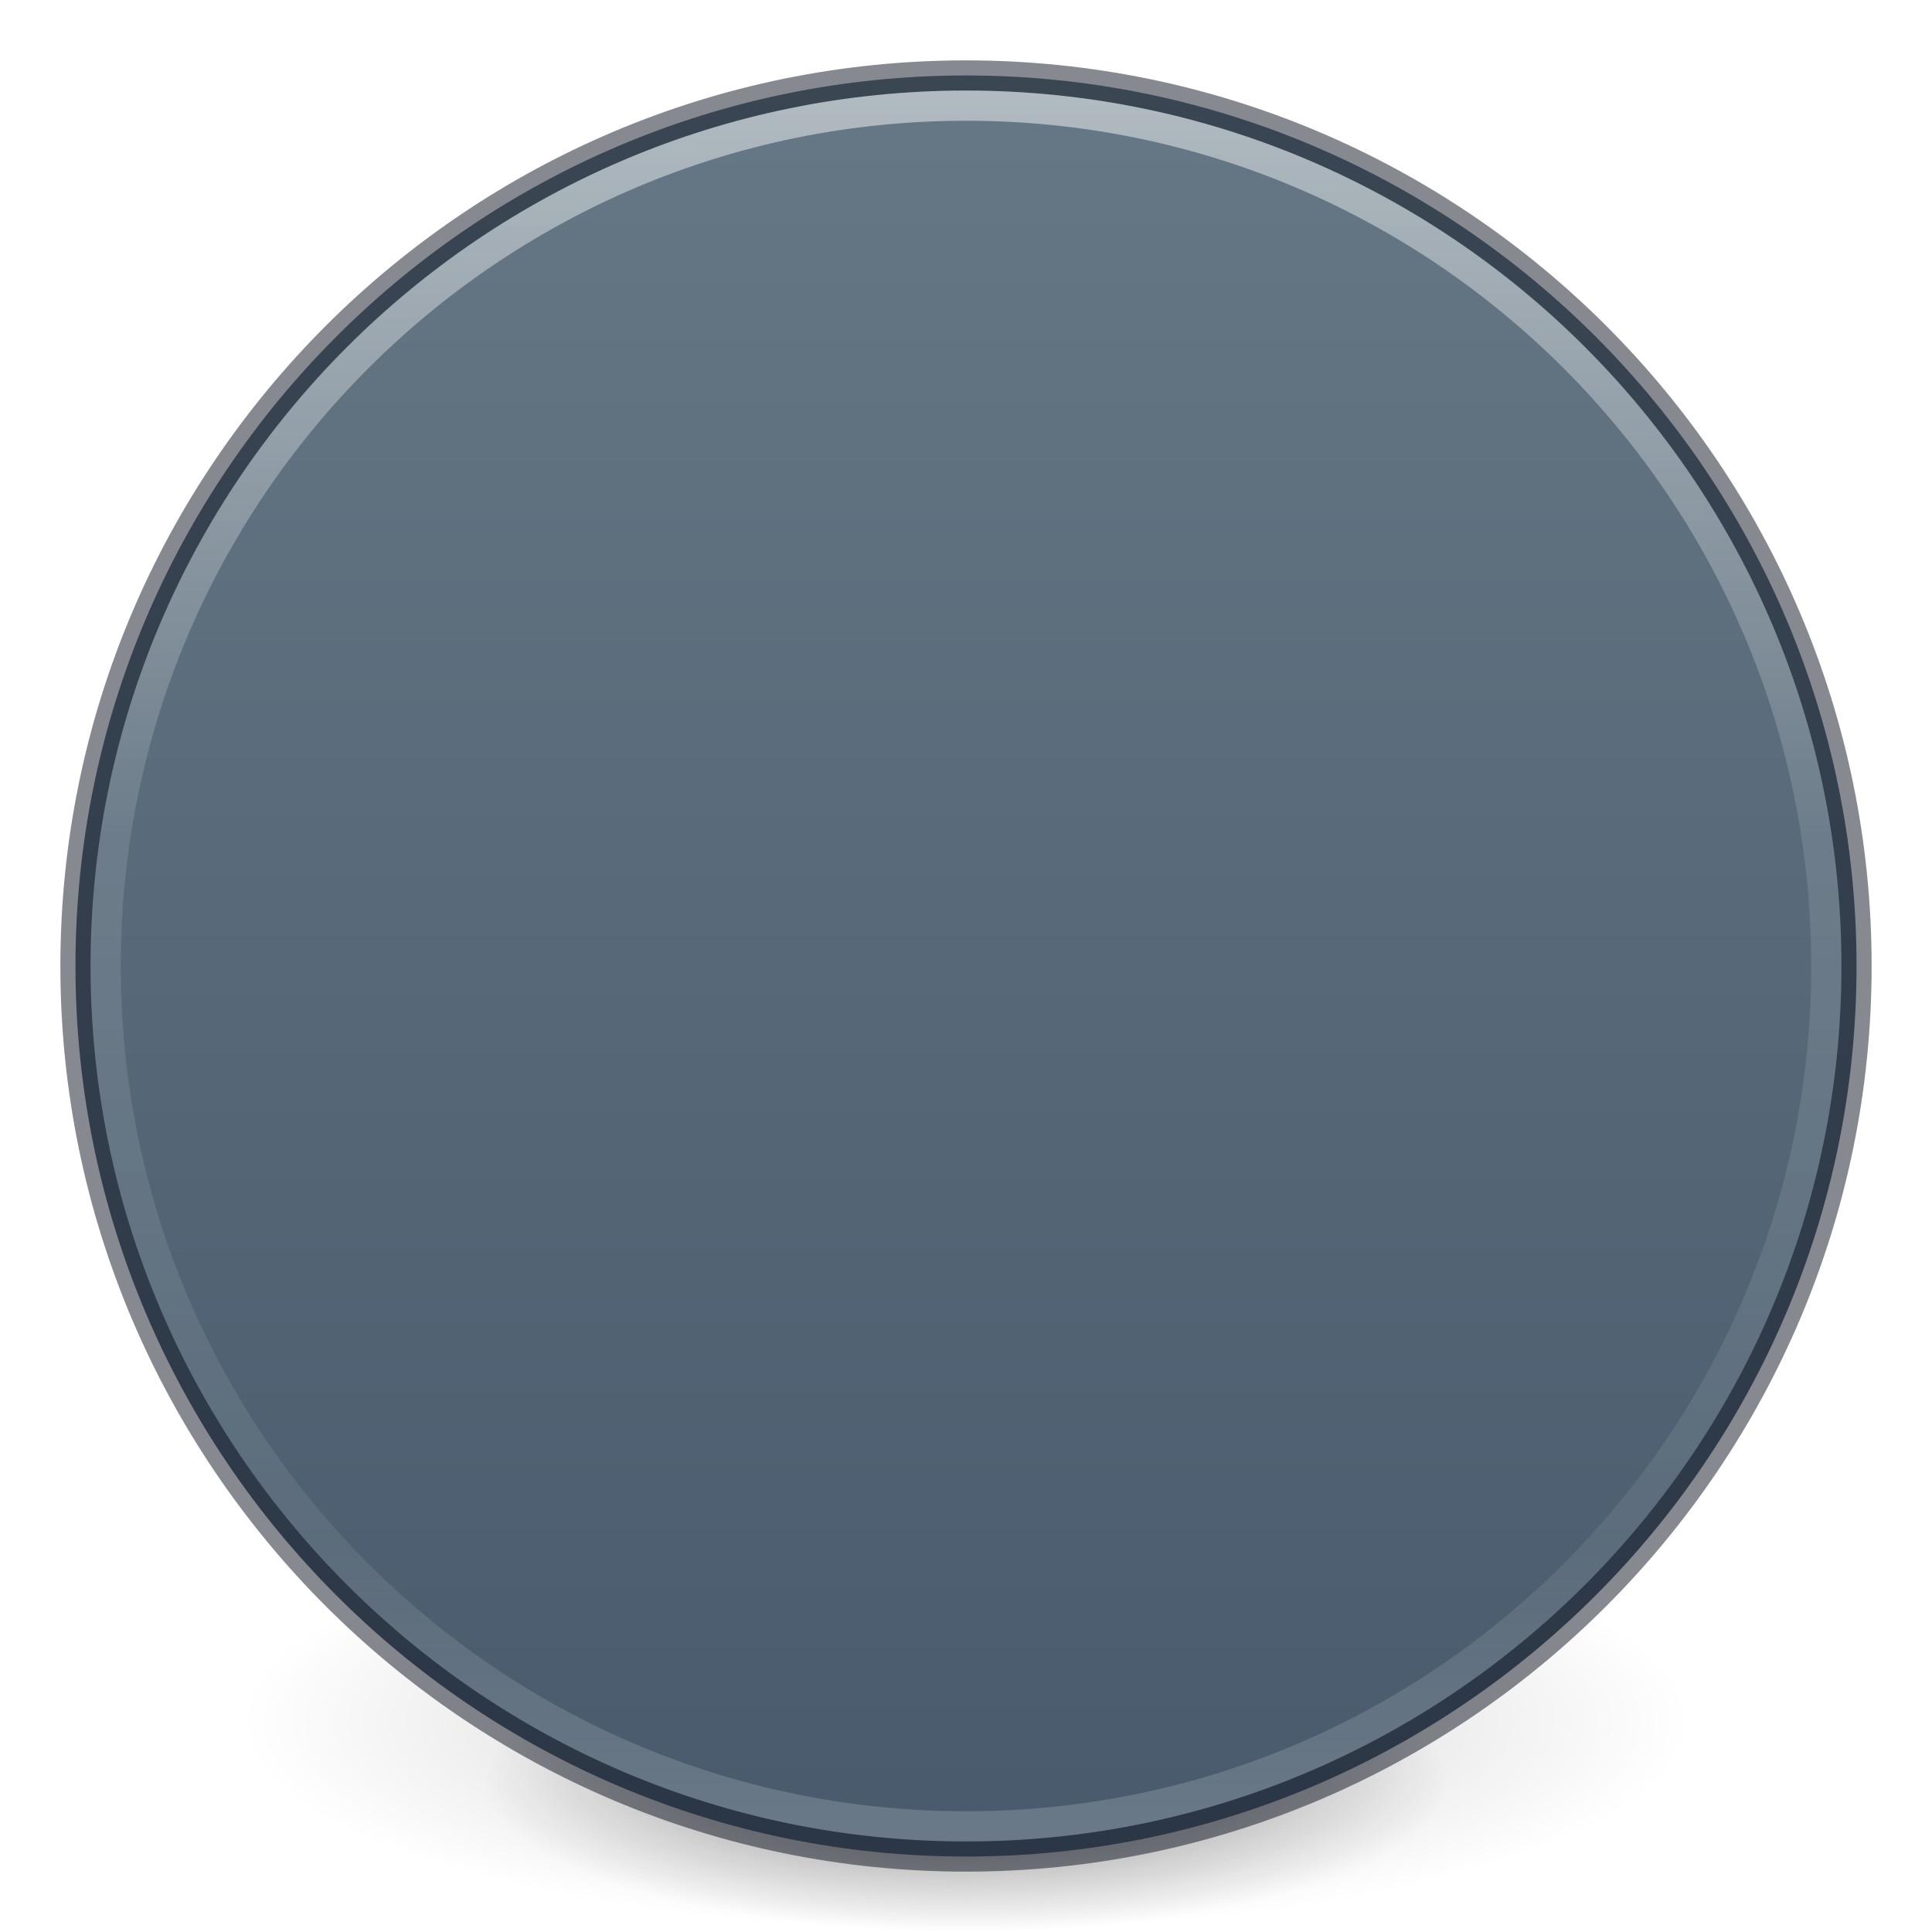
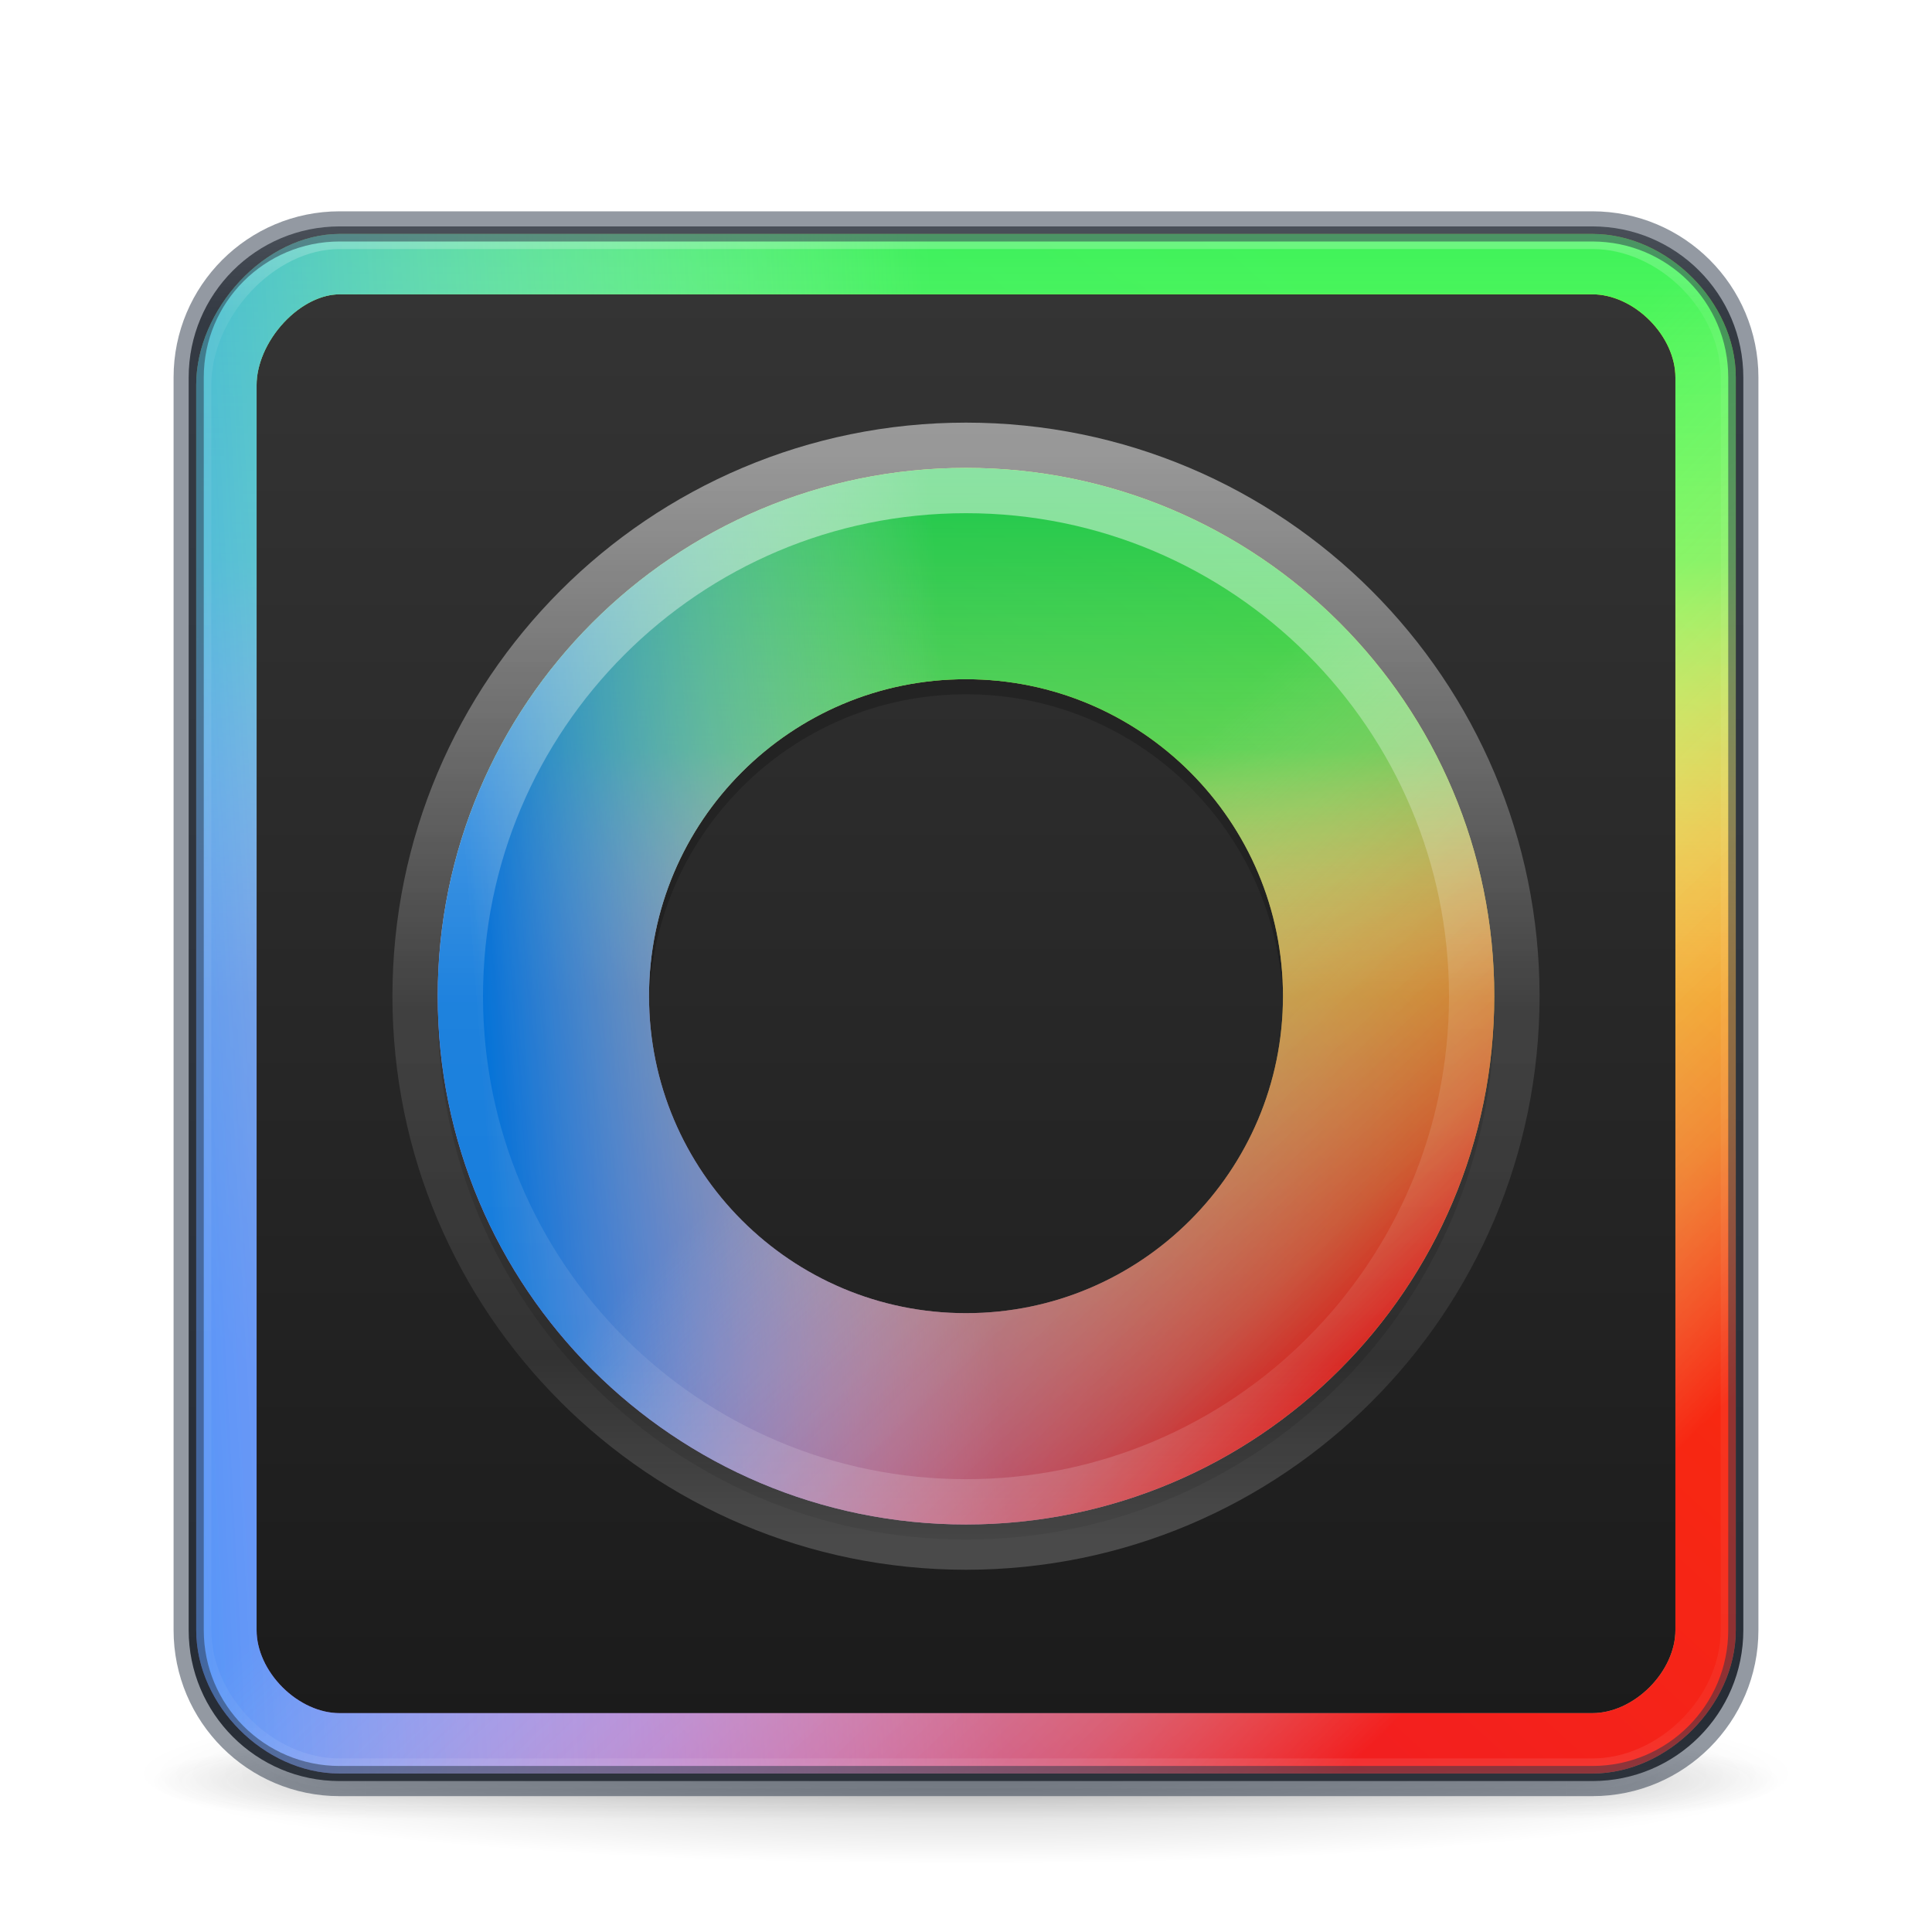
- <svg xmlns="http://www.w3.org/2000/svg" xmlns:xlink="http://www.w3.org/1999/xlink" id="svg4518" height="64" width="64" version="1.1">
-   <defs id="defs4520">
-     <linearGradient id="linearGradient898">
-       <stop id="stop894" offset="0" style="stop-color:#667885;stop-opacity:1" />
-       <stop id="stop896" offset="1" style="stop-color:#485a6c;stop-opacity:1" />
+ <svg xmlns="http://www.w3.org/2000/svg" width="64" height="64" viewBox="0 0 64 64" fill="none">
+   <path opacity="0.2" d="M59.5 58.75C59.499 59.546 56.601 60.309 51.444 60.871C46.287 61.434 39.293 61.749 32 61.749C24.707 61.749 17.713 61.434 12.556 60.871C7.399 60.309 4.501 59.546 4.5 58.75C4.499 58.356 5.21 57.966 6.592 57.602C7.974 57.238 9.999 56.907 12.553 56.628C15.107 56.35 18.138 56.129 21.475 55.978C24.812 55.827 28.388 55.749 32 55.749C35.612 55.749 39.188 55.827 42.525 55.978C45.862 56.129 48.893 56.35 51.447 56.628C54.001 56.907 56.026 57.238 57.408 57.602C58.79 57.966 59.501 58.356 59.5 58.75V58.75Z" fill="url(#paint0_radial)" />
+   <g opacity="0.4">
+     <path opacity="0.4" d="M59 57.75H51.895V60.25H59V57.75Z" fill="url(#paint1_radial)" />
+     <path opacity="0.4" d="M5 60.25H12.105V57.75H5V60.25Z" fill="url(#paint2_radial)" />
+     <path opacity="0.4" d="M51.895 57.75H12.105V60.25H51.895V57.75Z" fill="url(#paint3_linear)" />
+   </g>
+   <path d="M52.75 7.5H11.25C8.489 7.5 6.25 9.739 6.25 12.5V54C6.25 56.761 8.489 59 11.25 59H52.75C55.511 59 57.75 56.761 57.75 54V12.5C57.75 9.739 55.511 7.5 52.75 7.5Z" fill="url(#paint4_linear)" />
+   <path d="M11.25 8.75H52.75C54.683 8.75 56.5 10.567 56.5 12.5V54C56.5 55.933 54.683 57.75 52.75 57.75H11.25C9.317 57.75 7.5 55.933 7.5 54V12.75C7.5 11.802 7.94 10.787 8.674 10C9.408 9.214 10.346 8.75 11.25 8.75Z" stroke="url(#paint5_linear)" stroke-width="2" />
+   <path d="M11.25 8.75H52.75C54.683 8.75 56.5 10.567 56.5 12.5V54C56.5 55.933 54.683 57.75 52.75 57.75H11.25C9.317 57.75 7.5 55.933 7.5 54V12.75C7.5 11.802 7.94 10.787 8.674 10C9.408 9.214 10.346 8.75 11.25 8.75Z" stroke="url(#paint6_linear)" stroke-width="2" />
+   <path d="M11.25 8.75H52.75C54.683 8.75 56.5 10.567 56.5 12.5V54C56.5 55.933 54.683 57.75 52.75 57.75H11.25C9.317 57.75 7.5 55.933 7.5 54V12.75C7.5 11.802 7.94 10.787 8.674 10C9.408 9.214 10.346 8.75 11.25 8.75Z" stroke="url(#paint7_linear)" stroke-width="2" />
+   <path d="M11.25 8.75H52.75C54.683 8.75 56.5 10.567 56.5 12.5V54C56.5 55.933 54.683 57.75 52.75 57.75H11.25C9.317 57.75 7.5 55.933 7.5 54V12.75C7.5 11.802 7.94 10.787 8.674 10C9.408 9.214 10.346 8.75 11.25 8.75Z" stroke="url(#paint8_linear)" stroke-opacity="0.8" stroke-width="2" />
+   <path opacity="0.3" d="M52.75 7.75H11.25C8.765 7.75 6.5 10.265 6.5 12.75V54C6.5 56.485 8.765 58.75 11.25 58.75H52.75C55.235 58.75 57.5 56.485 57.5 54V12.5C57.5 10.015 55.235 7.75 52.75 7.75Z" stroke="url(#paint9_linear)" stroke-linecap="round" stroke-linejoin="round" />
+   <path opacity="0.5" d="M52.75 7.5H11.25C8.489 7.5 6.25 9.739 6.25 12.5V54C6.25 56.761 8.489 59 11.25 59H52.75C55.511 59 57.75 56.761 57.75 54V12.5C57.75 9.739 55.511 7.5 52.75 7.5Z" stroke="#273445" stroke-linecap="round" stroke-linejoin="round" />
+   <circle cx="32" cy="33.5" r="14" stroke="black" stroke-opacity="0.15" stroke-width="7" />
+   <circle cx="32" cy="33.5" r="14" stroke="black" stroke-opacity="0.07" stroke-width="7" />
+   <circle cx="32" cy="33" r="14" stroke="url(#paint10_linear)" stroke-width="7" />
+   <circle cx="32" cy="33" r="14" stroke="url(#paint11_linear)" stroke-width="7" />
+   <circle cx="32" cy="33" r="14" stroke="url(#paint12_linear)" stroke-width="7" />
+   <circle cx="32" cy="33" r="14" stroke="url(#paint13_linear)" stroke-width="7" />
+   <circle cx="32" cy="33" r="14" stroke="black" stroke-opacity="0.15" stroke-width="7" />
+   <circle opacity="0.5" cx="32" cy="33" r="17.5" stroke="url(#paint14_linear)" stroke-width="3" stroke-linecap="round" stroke-linejoin="round" />
+   <defs>
+     <radialGradient id="paint0_radial" cx="0" cy="0" r="1" gradientUnits="userSpaceOnUse" gradientTransform="translate(32 58.75) scale(27.5 3)">
+       <stop />
+       <stop offset="1" stop-opacity="0" />
+     </radialGradient>
+     <radialGradient id="paint1_radial" cx="0" cy="0" r="1" gradientUnits="userSpaceOnUse" gradientTransform="translate(51.8847 59) scale(7.11871 1.25)">
+       <stop stop-color="#181818" />
+       <stop offset="1" stop-color="#181818" stop-opacity="0" />
+     </radialGradient>
+     <radialGradient id="paint2_radial" cx="0" cy="0" r="1" gradientUnits="userSpaceOnUse" gradientTransform="translate(12.1153 59) rotate(180) scale(7.11871 1.25)">
+       <stop stop-color="#181818" />
+       <stop offset="1" stop-color="#181818" stop-opacity="0" />
+     </radialGradient>
+     <linearGradient id="paint3_linear" x1="33.504" y1="60.26" x2="33.504" y2="57.75" gradientUnits="userSpaceOnUse">
+       <stop stop-color="#181818" stop-opacity="0" />
+       <stop offset="0.5" stop-color="#181818" />
+       <stop offset="1" stop-color="#181818" stop-opacity="0" />
    </linearGradient>
-     <linearGradient id="linearGradient4335">
-       <stop id="stop4337" offset="0" style="stop-color:#ffffff;stop-opacity:1;" />
-       <stop id="stop4339" offset="1" style="stop-color:#ffffff;stop-opacity:0;" />
+     <linearGradient id="paint4_linear" x1="31.436" y1="7.704" x2="31.436" y2="58.964" gradientUnits="userSpaceOnUse">
+       <stop stop-color="#353535" />
+       <stop offset="1" stop-color="#1A1A1A" />
    </linearGradient>
-     <linearGradient gradientTransform="matrix(2.363279,0,0,2.363279,-138.5723,-33.85726)" gradientUnits="userSpaceOnUse" xlink:href="#linearGradient4806-2-9" id="linearGradient3549" y2="40.496" x2="71.204" y1="15.369" x1="71.204" />
-     <linearGradient id="linearGradient4806-2-9">
-       <stop offset="0" style="stop-color:#ffffff;stop-opacity:1" id="stop4808-4-5" />
-       <stop offset="0.424" style="stop-color:#ffffff;stop-opacity:0.235" id="stop4810-0-5" />
-       <stop offset="0.821" style="stop-color:#ffffff;stop-opacity:0.157" id="stop4812-8-4" />
-       <stop offset="1" style="stop-color:#ffffff;stop-opacity:0.392" id="stop4814-0-5" />
+     <linearGradient id="paint5_linear" x1="14.15" y1="50.736" x2="48.393" y2="13.214" gradientUnits="userSpaceOnUse">
+       <stop stop-color="#A56DE2" />
+       <stop offset="1" stop-color="#FAFF00" />
    </linearGradient>
-     <radialGradient gradientTransform="matrix(0.3823536,7.5560295e-8,-1.8372241e-8,0.1115265,-5.925426,36.33291)" gradientUnits="userSpaceOnUse" xlink:href="#linearGradient3820-7-2-7" id="radialGradient3300" fy="185.297" fx="99.189" r="62.769" cy="185.297" cx="99.189" />
-     <linearGradient id="linearGradient3820-7-2-7">
-       <stop offset="0" style="stop-color:#000000;stop-opacity:1" id="stop3822-2-6-8" />
-       <stop offset="1" style="stop-color:#000000;stop-opacity:0" id="stop3824-1-2-6" />
+     <linearGradient id="paint6_linear" x1="32" y1="1.921" x2="32" y2="33.25" gradientUnits="userSpaceOnUse">
+       <stop stop-color="#21E959" />
+       <stop offset="0.531" stop-color="#42FF77" stop-opacity="0.74" />
+       <stop offset="1" stop-color="white" stop-opacity="0" />
    </linearGradient>
-     <radialGradient gradientTransform="matrix(0.2549024,5.3967361e-8,-1.2248161e-8,0.07965545,6.716383,44.23883)" gradientUnits="userSpaceOnUse" xlink:href="#linearGradient3820-7-2-7" id="radialGradient4192" fy="185.297" fx="99.189" r="62.769" cy="185.297" cx="99.189" />
-     <linearGradient gradientTransform="matrix(0,1.329301,1.329466,0,1.50687,-2.333507)" gradientUnits="userSpaceOnUse" xlink:href="#linearGradient4804" id="linearGradient4362" y2="23" x2="47.5" y1="23" x1="3.5" />
-     <linearGradient id="linearGradient4804">
-       <stop offset="0" style="stop-color:#ffffff;stop-opacity:0" id="stop4806" />
-       <stop id="stop4808" style="stop-color:#ffffff;stop-opacity:0.851;" offset="0.292" />
-       <stop offset="0.457" style="stop-color:#ffffff;stop-opacity:0.127" id="stop4812" />
-       <stop id="stop4818" style="stop-color:#ffffff;stop-opacity:0.273" offset="0.725" />
-       <stop id="stop4816" style="stop-color:#ffffff;stop-opacity:1" offset="0.84" />
-       <stop offset="1" style="stop-color:#ffffff;stop-opacity:0" id="stop4810" />
+     <linearGradient id="paint7_linear" x1="-2.971" y1="33.25" x2="32" y2="31.429" gradientUnits="userSpaceOnUse">
+       <stop stop-color="#0085FF" />
+       <stop offset="1" stop-color="white" stop-opacity="0" />
    </linearGradient>
-     <linearGradient gradientTransform="matrix(0.9400746,0.9399578,-0.9400746,0.9399578,29.73441,-14.02428)" gradientUnits="userSpaceOnUse" xlink:href="#linearGradient4820" id="linearGradient4355" y2="27.243" x2="4.287" y1="27.262" x1="47.1" />
-     <linearGradient id="linearGradient4820">
-       <stop id="stop4822" style="stop-color:#ffffff;stop-opacity:0" offset="0" />
-       <stop offset="0.143" style="stop-color:#ffffff;stop-opacity:0.851;" id="stop4824" />
-       <stop id="stop4826" style="stop-color:#ffffff;stop-opacity:0.127" offset="0.346" />
-       <stop offset="0.436" style="stop-color:#ffffff;stop-opacity:1" id="stop4928" />
-       <stop id="stop4930" style="stop-color:#ffffff;stop-opacity:0.205" offset="0.581" />
-       <stop offset="0.725" style="stop-color:#ffffff;stop-opacity:0.273" id="stop4828" />
-       <stop offset="0.84" style="stop-color:#ffffff;stop-opacity:1" id="stop4830" />
-       <stop id="stop4832" style="stop-color:#ffffff;stop-opacity:0" offset="1" />
+     <linearGradient id="paint8_linear" x1="51.671" y1="51.829" x2="32" y2="31.429" gradientUnits="userSpaceOnUse">
+       <stop stop-color="#FF0000" />
+       <stop offset="0.234" stop-color="#FF3232" stop-opacity="0.6" />
+       <stop offset="1" stop-color="white" stop-opacity="0" />
    </linearGradient>
-     <linearGradient gradientTransform="matrix(1.329466,0,0,-1.329301,-1.241517,62.1376)" gradientUnits="userSpaceOnUse" xlink:href="#linearGradient4834" id="linearGradient4344" y2="23" x2="47.5" y1="23" x1="4.49" />
-     <linearGradient id="linearGradient4834">
-       <stop id="stop4836" style="stop-color:#ffffff;stop-opacity:0" offset="0" />
-       <stop offset="0.168" style="stop-color:#ffffff;stop-opacity:0.851;" id="stop4838" />
-       <stop id="stop4840" style="stop-color:#ffffff;stop-opacity:0.127" offset="0.457" />
-       <stop offset="0.608" style="stop-color:#ffffff;stop-opacity:0.273" id="stop4842" />
-       <stop offset="0.693" style="stop-color:#ffffff;stop-opacity:1" id="stop4844" />
-       <stop id="stop4846" style="stop-color:#ffffff;stop-opacity:0" offset="1" />
+     <linearGradient id="paint9_linear" x1="32" y1="7.061" x2="32" y2="59.439" gradientUnits="userSpaceOnUse">
+       <stop stop-color="white" />
+       <stop offset="0.063" stop-color="white" stop-opacity="0.235" />
+       <stop offset="0.951" stop-color="white" stop-opacity="0.157" />
+       <stop offset="1" stop-color="white" stop-opacity="0.392" />
    </linearGradient>
-     <linearGradient y2="22.18" x2="44.629" y1="58.276" x1="5.551" gradientTransform="matrix(0,1.329301,1.329466,0,-15.83351,-2.333507)" gradientUnits="userSpaceOnUse" id="linearGradient4898" xlink:href="#linearGradient4914" />
-     <linearGradient id="linearGradient4914">
-       <stop offset="0" style="stop-color:#ffffff;stop-opacity:0" id="stop4916" />
-       <stop id="stop4918" style="stop-color:#ffffff;stop-opacity:0.851;" offset="0.143" />
-       <stop offset="0.346" style="stop-color:#ffffff;stop-opacity:0.127" id="stop4920" />
-       <stop id="stop4922" style="stop-color:#ffffff;stop-opacity:0.273" offset="0.645" />
-       <stop id="stop4924" style="stop-color:#ffffff;stop-opacity:1" offset="0.728" />
-       <stop offset="0.809" style="stop-color:#ffffff;stop-opacity:0.229" id="stop4932" />
-       <stop offset="1" style="stop-color:#ffffff;stop-opacity:0" id="stop4926" />
+     <linearGradient id="paint10_linear" x1="19.75" y1="45" x2="43.25" y2="19.25" gradientUnits="userSpaceOnUse">
+       <stop stop-color="#A56DE2" />
+       <stop offset="1" stop-color="#FAFF00" />
    </linearGradient>
-     <linearGradient y2="22.18" x2="44.629" y1="58.276" x1="5.551" gradientTransform="matrix(0,-1.329301,-1.329466,0,55.62654,67.11107)" gradientUnits="userSpaceOnUse" id="linearGradient4946" xlink:href="#linearGradient4914" />
-     <linearGradient y2="17.055" x2="40.761" y1="48.221" x1="25.177" gradientTransform="matrix(0,1.329301,1.329466,0,-1.150835,4.826736)" gradientUnits="userSpaceOnUse" id="linearGradient4950" xlink:href="#linearGradient4952" />
-     <linearGradient id="linearGradient4952">
-       <stop id="stop4954" style="stop-color:#ffffff;stop-opacity:0" offset="0" />
-       <stop offset="0.448" style="stop-color:#ffffff;stop-opacity:0.273" id="stop4960" />
-       <stop offset="0.55" style="stop-color:#ffffff;stop-opacity:1" id="stop4962" />
-       <stop id="stop4964" style="stop-color:#ffffff;stop-opacity:0.229" offset="0.721" />
-       <stop id="stop4966" style="stop-color:#ffffff;stop-opacity:0" offset="1" />
+     <linearGradient id="paint11_linear" x1="32" y1="15.5" x2="32" y2="33" gradientUnits="userSpaceOnUse">
+       <stop stop-color="#21E959" />
+       <stop offset="0.531" stop-color="#42FF77" stop-opacity="0.74" />
+       <stop offset="1" stop-color="white" stop-opacity="0" />
    </linearGradient>
-     <radialGradient gradientUnits="userSpaceOnUse" gradientTransform="matrix(1,0,0,0.9998757,0,0.00264709)" r="3.636" fy="21.304" fx="46.263" cy="21.304" cx="46.263" id="radialGradient4341" xlink:href="#linearGradient4335" />
-     <radialGradient gradientUnits="userSpaceOnUse" gradientTransform="matrix(1,0,0,0.9998757,0,0.00537919)" r="3.636" fy="43.295" fx="25.177" cy="43.295" cx="25.177" id="radialGradient4343" xlink:href="#linearGradient4335" />
-     <radialGradient gradientUnits="userSpaceOnUse" gradientTransform="matrix(1,0,0,0.9998757,0,0.00643933)" r="3.636" fy="51.827" fx="41.15" cy="51.827" cx="41.15" id="radialGradient4345" xlink:href="#linearGradient4335" />
-     <radialGradient gradientUnits="userSpaceOnUse" gradientTransform="matrix(1,0,0,0.9998757,0,0.00281489)" r="3.636" fy="22.656" fx="13.974" cy="22.656" cx="13.974" id="radialGradient4347" xlink:href="#linearGradient4335" />
-     <linearGradient gradientTransform="rotate(90,31.99994,32)" gradientUnits="userSpaceOnUse" y2="32" x2="61.5" y1="32" x1="2.5" id="linearGradient900" xlink:href="#linearGradient898" />
+     <linearGradient id="paint12_linear" x1="15.75" y1="33" x2="32" y2="31.75" gradientUnits="userSpaceOnUse">
+       <stop stop-color="#0085FF" />
+       <stop offset="1" stop-color="white" stop-opacity="0" />
+     </linearGradient>
+     <linearGradient id="paint13_linear" x1="45.5" y1="45.75" x2="32" y2="31.75" gradientUnits="userSpaceOnUse">
+       <stop stop-color="#FF0000" />
+       <stop offset="0.234" stop-color="#FF3232" stop-opacity="0.6" />
+       <stop offset="1" stop-color="white" stop-opacity="0" />
+     </linearGradient>
+     <linearGradient id="paint14_linear" x1="31.5" y1="14.914" x2="31.5" y2="50.957" gradientUnits="userSpaceOnUse">
+       <stop stop-color="white" />
+       <stop offset="0.508" stop-color="white" stop-opacity="0.235" />
+       <stop offset="0.835" stop-color="white" stop-opacity="0.157" />
+       <stop offset="1" stop-color="white" stop-opacity="0.392" />
+     </linearGradient>
  </defs>
-   <path d="M 56,57 A 24,6.999 0 1 1 8,57 24,6.999 0 1 1 56,57 Z" id="path3818-0" style="opacity:0.2;fill:url(#radialGradient3300);fill-opacity:1;stroke:none;stroke-width:1" />
-   <path d="m 48,59 a 16,4.999 0 1 1 -32,0 16,4.999 0 1 1 32,0 z" id="path4190" style="opacity:0.4;fill:url(#radialGradient4192);fill-opacity:1;stroke:none" />
-   <path style="color:#000000;display:inline;overflow:visible;visibility:visible;fill:url(#linearGradient900);fill-opacity:1;fill-rule:nonzero;stroke:none;stroke-width:1;marker:none;enable-background:accumulate" id="path2555" d="m 61.5,32 c 0,-16.277 -13.223,-29.5 -29.5,-29.5 -16.277,0 -29.5,13.223 -29.5,29.5 0,16.277 13.223,29.5 29.5,29.5 16.277,0 29.5,-13.223 29.5,-29.5 z" />
-   <path style="opacity:0.5;color:#000000;fill:none;stroke:#0e141f;stroke-width:1;stroke-linecap:butt;stroke-linejoin:miter;stroke-miterlimit:4;stroke-opacity:1;stroke-dasharray:none;stroke-dashoffset:0;marker:none;visibility:visible;display:inline;overflow:visible;enable-background:accumulate" id="path2555-7-1" d="m 32,2.5 c -16.277,0 -29.5,13.223 -29.5,29.5 0,16.277 13.223,29.5 29.5,29.5 16.277,0 29.5,-13.223 29.5,-29.5 C 61.5,15.723 48.277,2.5 32,2.5 z" />
-   <path style="opacity:0.5;color:#000000;fill:none;stroke:url(#linearGradient3549);stroke-width:1;stroke-linecap:round;stroke-linejoin:round;stroke-miterlimit:4;stroke-opacity:1;stroke-dasharray:none;stroke-dashoffset:0;marker:none;visibility:visible;display:inline;overflow:visible;enable-background:accumulate" id="path3026-5" d="m 60.5,32 c 0,15.74 -12.76,28.5 -28.5,28.5 C 16.26,60.5 3.5,47.74 3.5,32 3.5,16.26 16.26,3.5 32,3.5 47.74,3.5 60.5,16.26 60.5,32 z" />
</svg>
